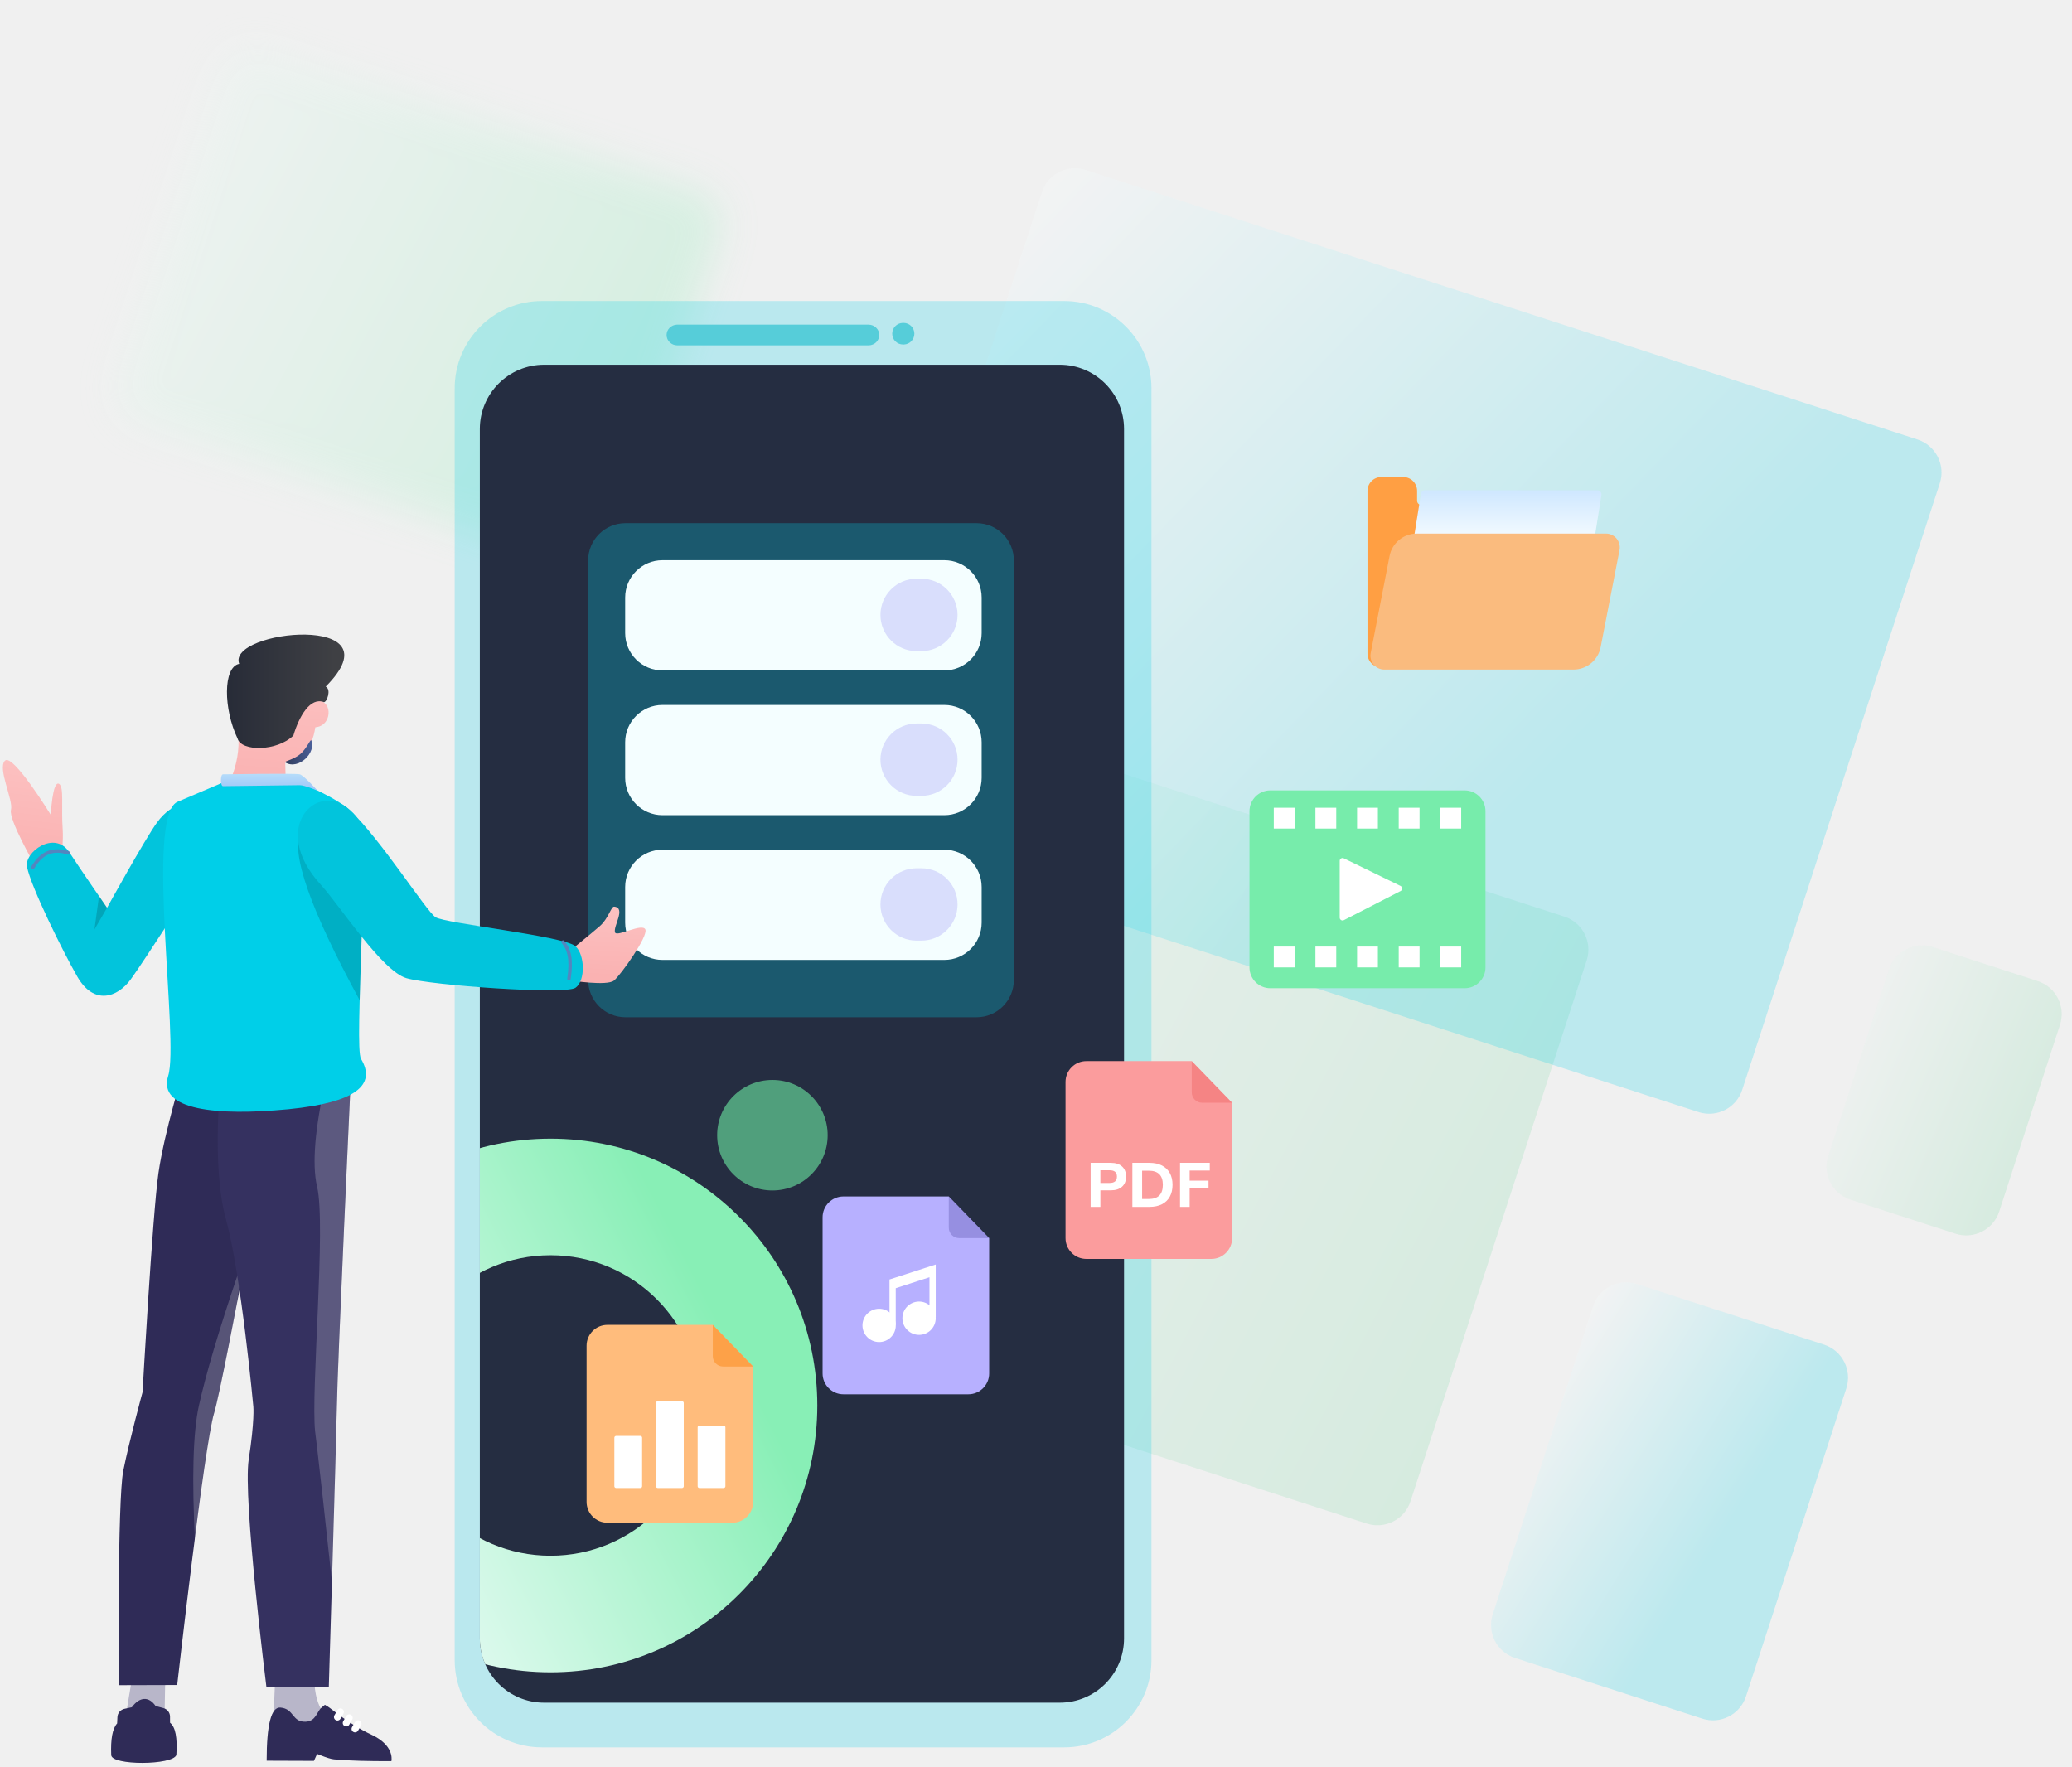
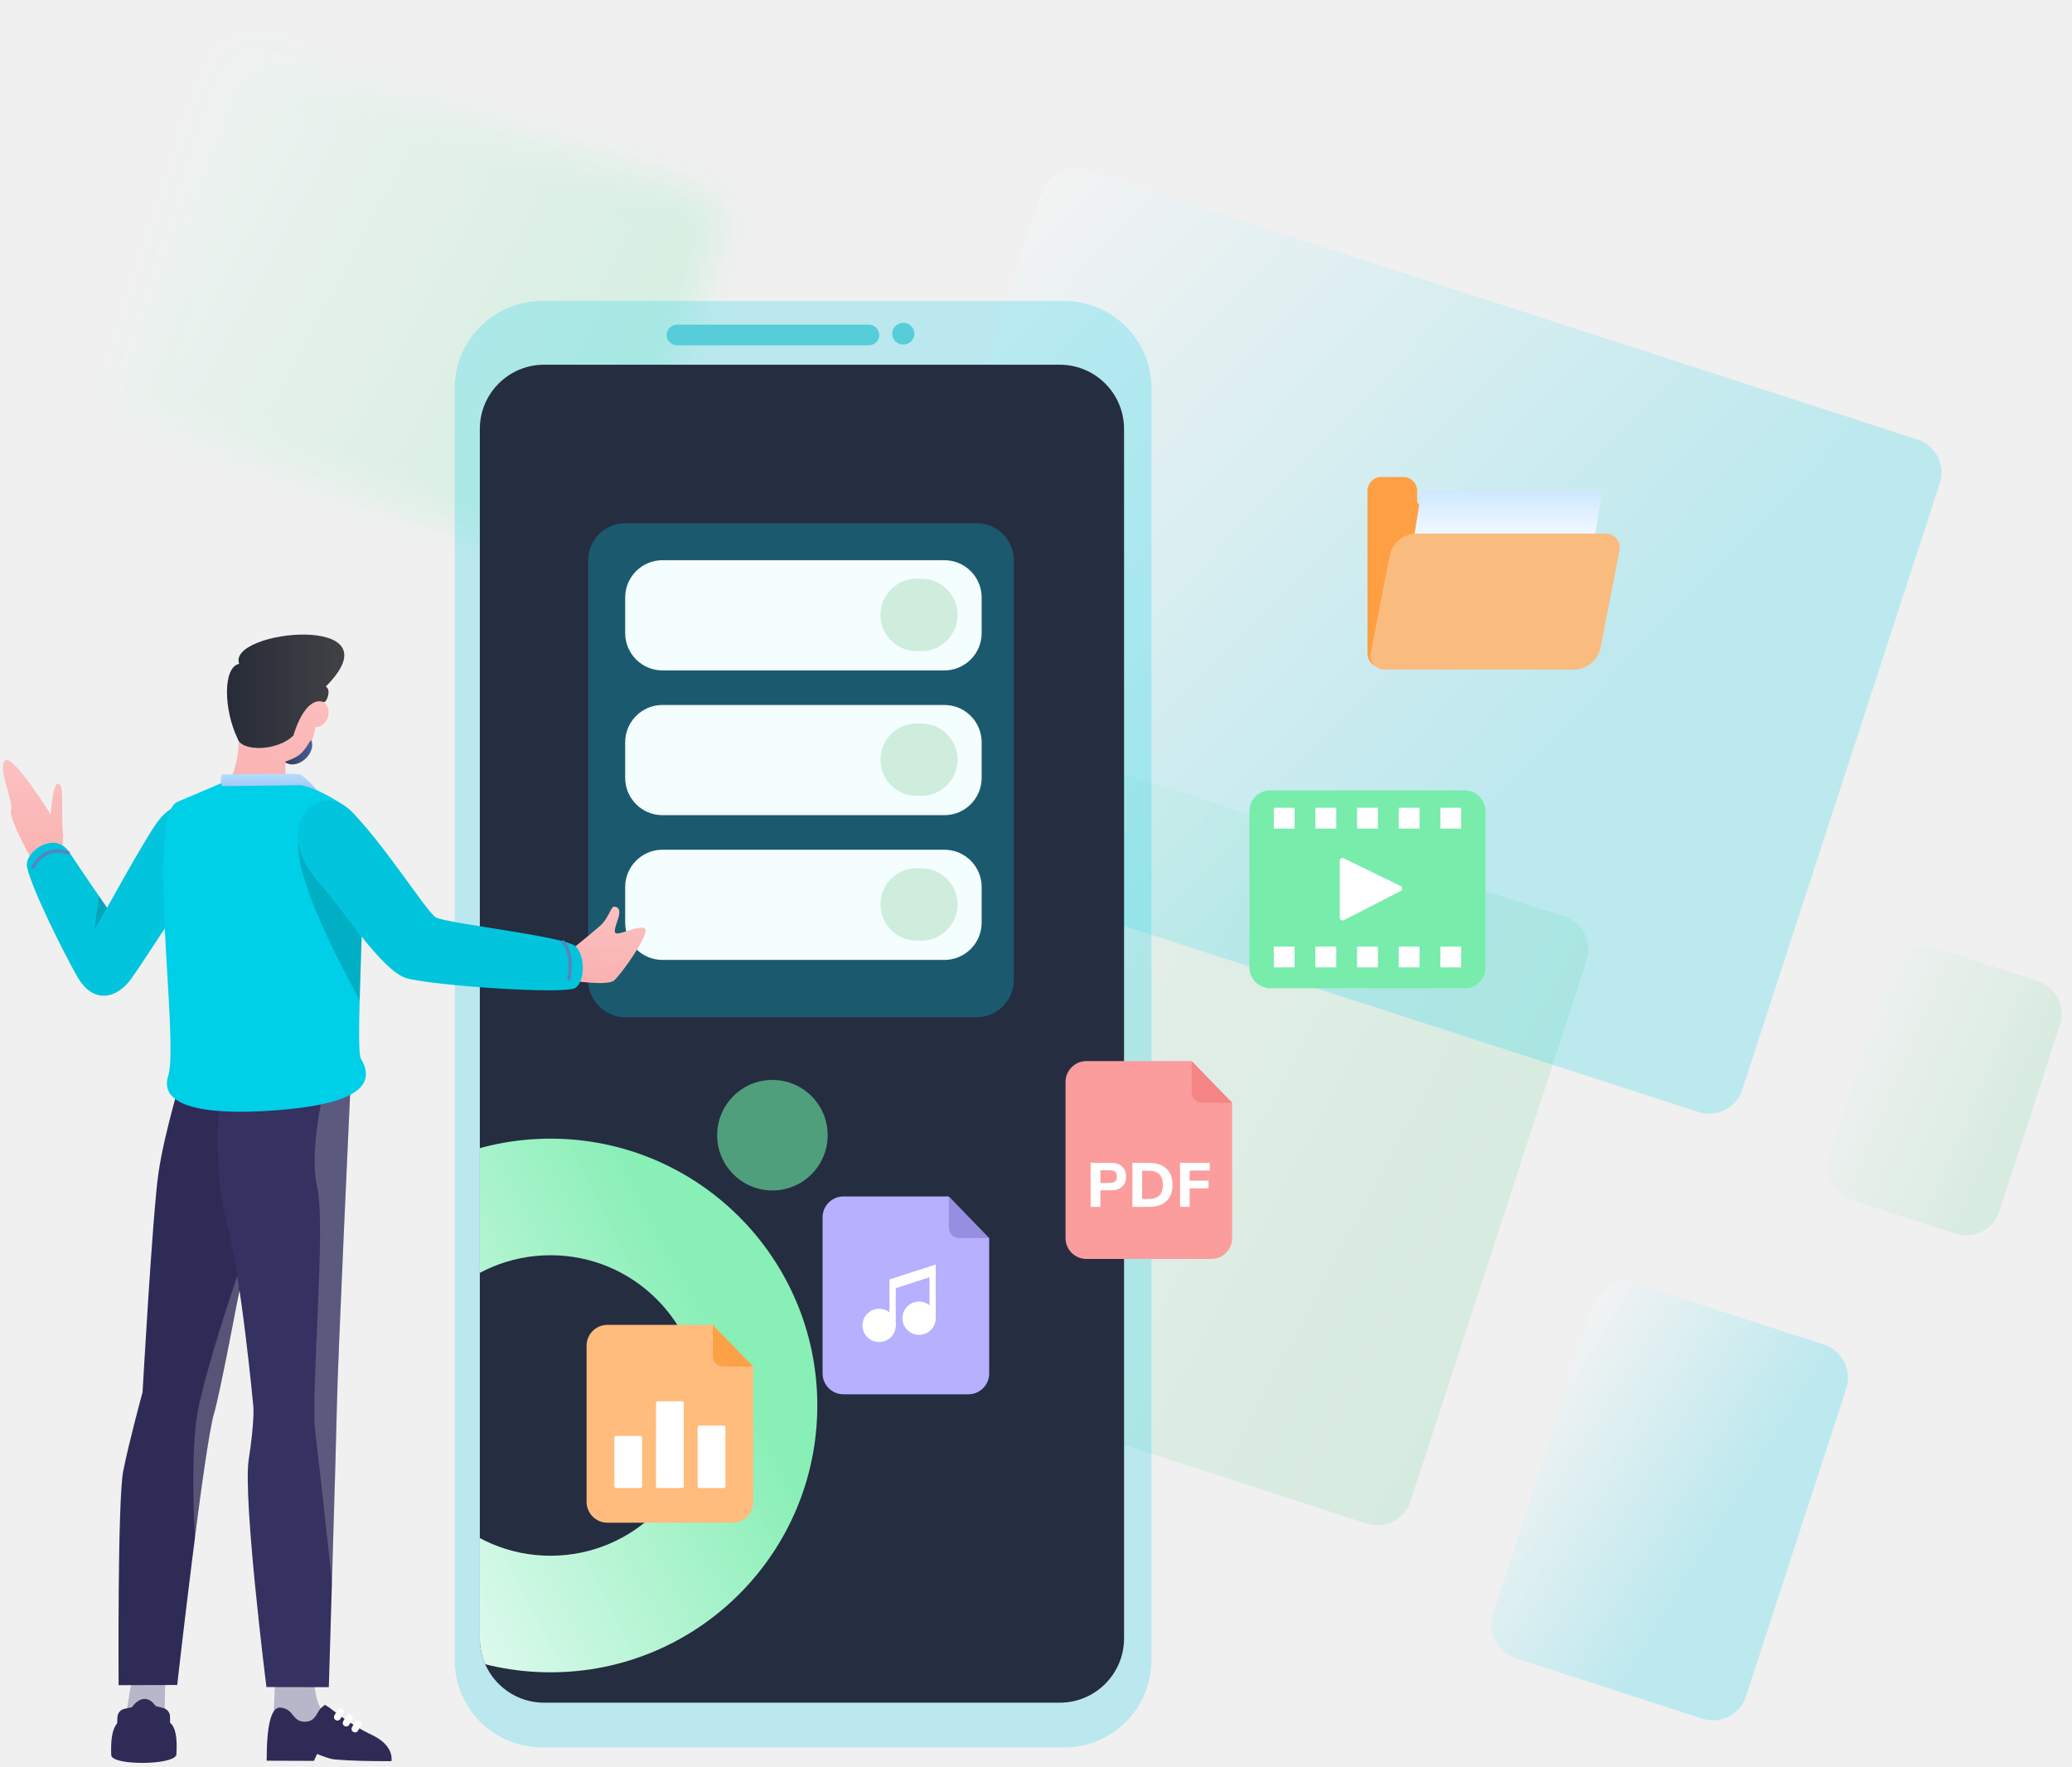
<svg xmlns="http://www.w3.org/2000/svg" width="597" height="509" viewBox="0 0 597 509" fill="none">
  <g id="Illustration">
    <g id="Shape">
      <path id="Rectangle" opacity="0.129" fill-rule="evenodd" clip-rule="evenodd" d="M224.049 201.131C225.758 195.885 231.392 193.014 236.64 194.715L450.75 264.103C456.01 265.808 458.888 271.457 457.175 276.713L406.403 432.568C404.695 437.813 399.06 440.684 393.812 438.983L179.702 369.595C174.443 367.891 171.564 362.242 173.277 356.985L224.049 201.131Z" fill="url(#paint0_linear)" />
      <path id="Rectangle_2" opacity="0.216" fill-rule="evenodd" clip-rule="evenodd" d="M300.198 55.366C301.907 50.121 307.541 47.25 312.79 48.951L552.488 126.631C557.747 128.336 560.626 133.984 558.913 139.241L501.983 314C500.274 319.246 494.64 322.117 489.392 320.416L249.693 242.735C244.434 241.031 241.555 235.382 243.268 230.125L300.198 55.366Z" fill="url(#paint1_linear)" />
      <g id="Rectangle_3" opacity="0.227" filter="url(#filter0_f)">
        <path fill-rule="evenodd" clip-rule="evenodd" d="M63.116 20.796C64.825 15.551 70.459 12.68 75.707 14.381L200.733 54.898C205.992 56.603 208.871 62.252 207.158 67.509L178.249 156.25C176.54 161.496 170.906 164.367 165.658 162.666L40.633 122.148C35.373 120.444 32.495 114.795 34.207 109.538L63.116 20.796Z" fill="url(#paint2_linear)" />
      </g>
      <path id="Rectangle_4" opacity="0.216" fill-rule="evenodd" clip-rule="evenodd" d="M459.01 376.356C460.719 371.11 466.353 368.239 471.601 369.94L525.549 387.423C530.808 389.128 533.686 394.777 531.974 400.034L503.065 488.775C501.356 494.021 495.722 496.891 490.474 495.191L436.526 477.708C431.267 476.003 428.388 470.354 430.101 465.097L459.01 376.356Z" fill="url(#paint3_linear)" />
      <path id="Rectangle_5" opacity="0.129" fill-rule="evenodd" clip-rule="evenodd" d="M544.274 279.284C545.983 274.038 551.617 271.168 556.865 272.869L587.12 282.673C592.38 284.378 595.258 290.027 593.545 295.284L576.03 349.051C574.321 354.297 568.687 357.168 563.439 355.467L533.184 345.662C527.924 343.957 525.046 338.308 526.758 333.052L544.274 279.284Z" fill="url(#paint4_linear)" />
    </g>
    <g id="Cloud Storage">
      <g id="Phone1">
        <path id="Rectangle_6" fill-rule="evenodd" clip-rule="evenodd" d="M131.011 111.871C131.011 97.989 142.265 86.734 156.148 86.734H306.632C320.515 86.734 331.769 97.989 331.769 111.871V478.328C331.769 492.211 320.515 503.465 306.632 503.465H156.148C142.265 503.465 131.011 492.211 131.011 478.328V111.871Z" fill="#00CFE8" fill-opacity="0.225" />
        <g id="Group 52">
          <path id="Rectangle_7" fill-rule="evenodd" clip-rule="evenodd" d="M138.251 123.606C138.251 113.377 146.544 105.084 156.773 105.084H305.349C315.578 105.084 323.87 113.377 323.87 123.606V472.067C323.87 482.296 315.578 490.589 305.349 490.589H156.773C146.544 490.589 138.251 482.296 138.251 472.067V123.606Z" fill="#252D41" />
          <mask id="mask0" mask-type="alpha" maskUnits="userSpaceOnUse" x="138" y="105" width="186" height="386">
            <path id="Rectangle_8" fill-rule="evenodd" clip-rule="evenodd" d="M138.251 123.606C138.251 113.377 146.544 105.084 156.773 105.084H305.349C315.578 105.084 323.87 113.377 323.87 123.606V472.067C323.87 482.296 315.578 490.589 305.349 490.589H156.773C146.544 490.589 138.251 482.296 138.251 472.067V123.606Z" fill="white" />
          </mask>
          <g mask="url(#mask0)">
            <ellipse id="Oval" cx="222.555" cy="327.082" rx="15.921" ry="15.924" fill="#68DE9E" fill-opacity="0.642" />
            <path id="Oval_2" fill-rule="evenodd" clip-rule="evenodd" d="M158.623 328.077C201.076 328.077 235.491 362.498 235.491 404.958C235.491 447.419 201.076 481.839 158.623 481.839C116.171 481.839 81.756 447.419 81.756 404.958C81.756 362.498 116.171 328.077 158.623 328.077ZM158.623 361.666C134.718 361.666 115.339 381.048 115.339 404.958C115.339 428.868 134.718 448.251 158.623 448.251C182.529 448.251 201.908 428.868 201.908 404.958C201.908 381.048 182.529 361.666 158.623 361.666Z" fill="url(#paint5_linear)" />
          </g>
        </g>
        <path id="Path" d="M250.232 93.532C251.95 93.532 253.342 94.869 253.342 96.518C253.342 98.13 252.011 99.444 250.346 99.502L250.232 99.504H195.17C193.453 99.504 192.061 98.167 192.061 96.518C192.061 94.906 193.392 93.592 195.056 93.534L195.17 93.532H250.232Z" fill="#56CDD9" />
        <path id="Path_2" d="M260.346 93.035C262.063 93.035 263.455 94.427 263.455 96.145C263.455 97.824 262.124 99.193 260.46 99.253L260.346 99.255H260.183C258.465 99.255 257.073 97.862 257.073 96.145C257.073 94.465 258.404 93.097 260.069 93.037L260.183 93.035H260.346Z" fill="#56CDD9" />
      </g>
      <g id="Group 28">
        <path id="Rectangle_9" fill-rule="evenodd" clip-rule="evenodd" d="M307.011 311.734C307.011 308.421 309.697 305.734 313.011 305.734H343.375L355.011 317.734V356.734C355.011 360.048 352.324 362.734 349.011 362.734H313.011C309.697 362.734 307.011 360.048 307.011 356.734V311.734Z" fill="#FB9C9D" />
        <path id="PDF" fill-rule="evenodd" clip-rule="evenodd" d="M317.052 347.734V342.964H320.076C321.456 342.964 322.53 342.616 323.298 341.92C324.066 341.224 324.45 340.252 324.45 339.004C324.45 337.756 324.066 336.784 323.298 336.088C322.53 335.392 321.456 335.044 320.076 335.044V335.044H314.244V347.734H317.052ZM319.716 340.84H317.052V337.186H319.716C320.424 337.186 320.952 337.336 321.3 337.636C321.648 337.936 321.822 338.398 321.822 339.022C321.822 340.234 321.12 340.84 319.716 340.84V340.84ZM331.2 347.734C332.592 347.734 333.786 347.482 334.782 346.978C335.778 346.474 336.537 345.745 337.059 344.791C337.581 343.837 337.842 342.7 337.842 341.38C337.842 340.06 337.578 338.926 337.05 337.978C336.522 337.03 335.76 336.304 334.764 335.8C333.768 335.296 332.58 335.044 331.2 335.044V335.044H326.268V347.734H331.2ZM331.002 345.466H329.076V337.312H331.002C333.702 337.312 335.052 338.668 335.052 341.38C335.052 344.104 333.702 345.466 331.002 345.466V345.466ZM342.774 347.734V342.388H348.21V340.174H342.774V337.258H348.57V335.044H340.002V347.734H342.774Z" fill="white" />
        <path id="Path_3" opacity="0.34" d="M355.011 317.734H346.375C344.718 317.734 343.375 316.391 343.375 314.734V305.734L355.011 317.734Z" fill="#EA5455" />
      </g>
      <g id="Group 28_2">
        <path id="Rectangle_10" fill-rule="evenodd" clip-rule="evenodd" d="M169.011 387.734C169.011 384.421 171.697 381.734 175.011 381.734H205.375L217.011 393.734V432.734C217.011 436.048 214.324 438.734 211.011 438.734H175.011C171.697 438.734 169.011 436.048 169.011 432.734V387.734Z" fill="#FFBC7C" />
        <path id="Rectangle_11" fill-rule="evenodd" clip-rule="evenodd" d="M177.011 414.234C177.011 413.958 177.235 413.734 177.511 413.734H184.511C184.787 413.734 185.011 413.958 185.011 414.234V428.234C185.011 428.511 184.787 428.734 184.511 428.734H177.511C177.235 428.734 177.011 428.511 177.011 428.234V414.234Z" fill="white" />
        <path id="Rectangle_12" fill-rule="evenodd" clip-rule="evenodd" d="M189.011 404.234C189.011 403.958 189.235 403.734 189.511 403.734H196.511C196.787 403.734 197.011 403.958 197.011 404.234V428.234C197.011 428.511 196.787 428.734 196.511 428.734H189.511C189.235 428.734 189.011 428.511 189.011 428.234V404.234Z" fill="white" />
        <path id="Rectangle_13" fill-rule="evenodd" clip-rule="evenodd" d="M201.011 411.234C201.011 410.958 201.235 410.734 201.511 410.734H208.511C208.787 410.734 209.011 410.958 209.011 411.234V428.234C209.011 428.511 208.787 428.734 208.511 428.734H201.511C201.235 428.734 201.011 428.511 201.011 428.234V411.234Z" fill="white" />
        <path id="Path_4" opacity="0.733" d="M217.011 393.734H208.375C206.718 393.734 205.375 392.391 205.375 390.734V381.734L217.011 393.734Z" fill="#FC9735" />
      </g>
      <g id="Group 28_3">
        <path id="Rectangle_14" fill-rule="evenodd" clip-rule="evenodd" d="M237.011 350.734C237.011 347.421 239.697 344.734 243.011 344.734H273.375L285.011 356.734V395.734C285.011 399.048 282.324 401.734 279.011 401.734H243.011C239.697 401.734 237.011 399.048 237.011 395.734V350.734Z" fill="#B7B0FF" />
        <g id="Group 31">
          <circle id="Oval_3" cx="253.302" cy="381.884" r="4.8" fill="white" />
          <circle id="Oval_4" cx="264.811" cy="379.813" r="4.8" fill="white" />
          <path id="Path_5" fill-rule="evenodd" clip-rule="evenodd" d="M269.611 364.338V379.451H267.811L267.81 368.012L258.088 371.164V381.74H256.288L256.289 368.655L269.611 364.338Z" fill="white" />
        </g>
        <path id="Path_6" opacity="0.34" d="M285.011 356.734H276.375C274.718 356.734 273.375 355.391 273.375 353.734V344.734L285.011 356.734Z" fill="#564EA6" />
      </g>
      <g id="Group 73">
        <path id="Rectangle_15" opacity="0.273" fill-rule="evenodd" clip-rule="evenodd" d="M292.122 161.486C292.122 155.548 287.308 150.734 281.37 150.734H180.215C174.277 150.734 169.463 155.548 169.463 161.486V282.347C169.463 288.285 174.277 293.099 180.215 293.099H281.37C287.308 293.099 292.122 288.285 292.122 282.347V161.486Z" fill="#00CFE8" />
        <path id="Rectangle_16" fill-rule="evenodd" clip-rule="evenodd" d="M282.845 172.164C282.845 166.225 278.031 161.412 272.093 161.412H190.881C184.943 161.412 180.129 166.225 180.129 172.164V182.414C180.129 188.352 184.943 193.166 190.881 193.166H272.093C278.031 193.166 282.845 188.352 282.845 182.414V172.164Z" fill="#F4FEFF" />
-         <path id="Rectangle_17" fill-rule="evenodd" clip-rule="evenodd" d="M275.9 177.178C275.9 171.419 271.232 166.75 265.473 166.75H264.107C258.348 166.75 253.68 171.419 253.68 177.178V177.178C253.68 182.936 258.348 187.605 264.107 187.605H265.473C271.232 187.605 275.9 182.936 275.9 177.178V177.178Z" fill="#7367F0" fill-opacity="0.21" />
+         <path id="Rectangle_17" fill-rule="evenodd" clip-rule="evenodd" d="M275.9 177.178C275.9 171.419 271.232 166.75 265.473 166.75H264.107C258.348 166.75 253.68 171.419 253.68 177.178V177.178C253.68 182.936 258.348 187.605 264.107 187.605H265.473C271.232 187.605 275.9 182.936 275.9 177.178V177.178Z" fill="#3fae56" fill-opacity="0.21" />
        <path id="Rectangle_18" fill-rule="evenodd" clip-rule="evenodd" d="M282.845 213.872C282.845 207.934 278.031 203.12 272.093 203.12H190.881C184.943 203.12 180.129 207.934 180.129 213.872V224.122C180.129 230.06 184.943 234.874 190.881 234.874H272.093C278.031 234.874 282.845 230.06 282.845 224.122V213.872Z" fill="#F4FEFF" />
-         <path id="Rectangle_19" fill-rule="evenodd" clip-rule="evenodd" d="M275.9 218.886C275.9 213.127 271.232 208.459 265.473 208.459H264.107C258.348 208.459 253.68 213.127 253.68 218.886V218.886C253.68 224.645 258.348 229.313 264.107 229.313H265.473C271.232 229.313 275.9 224.645 275.9 218.886V218.886Z" fill="#7367F0" fill-opacity="0.21" />
+         <path id="Rectangle_19" fill-rule="evenodd" clip-rule="evenodd" d="M275.9 218.886C275.9 213.127 271.232 208.459 265.473 208.459H264.107C258.348 208.459 253.68 213.127 253.68 218.886V218.886C253.68 224.645 258.348 229.313 264.107 229.313H265.473C271.232 229.313 275.9 224.645 275.9 218.886V218.886Z" fill="#3fae56" fill-opacity="0.21" />
        <path id="Rectangle_20" fill-rule="evenodd" clip-rule="evenodd" d="M282.845 255.58C282.845 249.642 278.031 244.828 272.093 244.828H190.881C184.943 244.828 180.129 249.642 180.129 255.58V265.83C180.129 271.768 184.943 276.582 190.881 276.582H272.093C278.031 276.582 282.845 271.768 282.845 265.83V255.58Z" fill="#F4FEFF" />
-         <path id="Rectangle_21" fill-rule="evenodd" clip-rule="evenodd" d="M275.9 260.594C275.9 254.835 271.232 250.167 265.473 250.167H264.107C258.348 250.167 253.68 254.835 253.68 260.594V260.594C253.68 266.353 258.348 271.021 264.107 271.021H265.473C271.232 271.021 275.9 266.353 275.9 260.594V260.594Z" fill="#7367F0" fill-opacity="0.21" />
+         <path id="Rectangle_21" fill-rule="evenodd" clip-rule="evenodd" d="M275.9 260.594C275.9 254.835 271.232 250.167 265.473 250.167H264.107C258.348 250.167 253.68 254.835 253.68 260.594V260.594C253.68 266.353 258.348 271.021 264.107 271.021H265.473C271.232 271.021 275.9 266.353 275.9 260.594V260.594Z" fill="#3fae56" fill-opacity="0.21" />
      </g>
      <g id="Group 37">
        <path id="Rectangle_22" fill-rule="evenodd" clip-rule="evenodd" d="M394.011 141.44C394.011 139.231 395.802 137.44 398.011 137.44L404.306 137.44C406.515 137.44 408.306 139.231 408.306 141.44V144.274C408.306 144.947 408.852 145.493 409.526 145.493H454.937C457.146 145.493 458.937 147.284 458.937 149.493V188.307C458.937 190.517 457.146 192.307 454.937 192.307H398.011C395.802 192.307 394.011 190.517 394.011 188.307V141.44Z" fill="#FF9F43" />
        <path id="Rectangle_23" fill-rule="evenodd" clip-rule="evenodd" d="M409.413 142.277C409.508 141.686 410.018 141.25 410.618 141.25H460.212C460.962 141.25 461.534 141.921 461.416 142.662L453.965 189.375C453.871 189.967 453.36 190.402 452.761 190.402H403.166C402.416 190.402 401.844 189.732 401.962 188.991L409.413 142.277Z" fill="url(#paint6_linear)" />
        <path id="Rectangle_24" fill-rule="evenodd" clip-rule="evenodd" d="M462.705 153.733C465.221 153.733 467.112 156.027 466.632 158.496L461.196 186.453C460.465 190.212 457.172 192.926 453.343 192.926H398.863C396.348 192.926 394.457 190.632 394.937 188.163L400.373 160.206C401.104 156.447 404.396 153.733 408.226 153.733L462.705 153.733Z" fill="#FABB7E" />
      </g>
      <g id="Group 28_4">
        <path id="Rectangle_25" fill-rule="evenodd" clip-rule="evenodd" d="M360.011 233.734C360.011 230.421 362.697 227.734 366.011 227.734H422.011C425.324 227.734 428.011 230.421 428.011 233.734V278.734C428.011 282.048 425.324 284.734 422.011 284.734H366.011C362.697 284.734 360.011 282.048 360.011 278.734V233.734Z" fill="#77ECAB" />
        <path id="Path 6" fill-rule="evenodd" clip-rule="evenodd" d="M387.185 247.306C386.642 247.042 386.011 247.437 386.011 248.04V264.398C386.011 265.008 386.657 265.403 387.2 265.124L403.558 256.729C404.156 256.422 404.147 255.563 403.542 255.269L387.185 247.306Z" fill="white" />
        <rect id="Rectangle_26" x="367.011" y="232.734" width="6" height="6" fill="white" />
        <rect id="Rectangle_27" x="379.011" y="232.734" width="6" height="6" fill="white" />
        <rect id="Rectangle_28" x="391.011" y="232.734" width="6" height="6" fill="white" />
        <rect id="Rectangle_29" x="403.011" y="232.734" width="6" height="6" fill="white" />
        <rect id="Rectangle_30" x="415.011" y="232.734" width="6" height="6" fill="white" />
        <rect id="Rectangle_31" x="367.011" y="272.734" width="6" height="6" fill="white" />
        <rect id="Rectangle_32" x="379.011" y="272.734" width="6" height="6" fill="white" />
        <rect id="Rectangle_33" x="391.011" y="272.734" width="6" height="6" fill="white" />
        <rect id="Rectangle_34" x="403.011" y="272.734" width="6" height="6" fill="white" />
        <rect id="Rectangle_35" x="415.011" y="272.734" width="6" height="6" fill="white" />
      </g>
      <g id="Men3.6">
        <g id="RLeg">
          <path id="Path_7" fill-rule="evenodd" clip-rule="evenodd" d="M38.426 481.193L34.822 502.949L47.251 502.883L47.671 480.852L38.426 481.193Z" fill="#B8B6C9" />
          <path id="Path_8" fill-rule="evenodd" clip-rule="evenodd" d="M33.836 494.736L33.748 496.569C32.421 498.036 31.853 501.069 32.046 505.667C32.046 508.743 49.827 508.652 50.814 505.667C51.151 500.677 50.546 497.579 49 496.373L48.99 494.603C48.984 493.454 48.207 492.452 47.092 492.154L44.841 491.552C42.899 488.729 40.253 488.829 37.985 491.905L35.853 492.365C34.719 492.611 33.891 493.583 33.836 494.736Z" fill="#2F2B57" />
          <path id="Path_9" fill-rule="evenodd" clip-rule="evenodd" d="M80.577 309.683C80.577 309.683 64.507 397.964 61.69 407.157C58.872 416.35 51.057 485.495 51.057 485.495L34.178 485.543C34.178 485.543 33.818 432.316 35.523 423.761C37.228 415.207 41.077 401.119 41.077 401.119C41.077 401.119 43.937 349.974 45.648 338.043C47.358 326.112 52.849 308.428 52.849 308.428L80.577 309.683Z" fill="#2F2B57" />
          <path id="Path_10" fill-rule="evenodd" clip-rule="evenodd" d="M68.347 375.171L69.889 363.155L68.76 366.464C63.143 383.038 59.323 395.903 57.301 405.06C55.6 412.766 55.242 426.07 56.228 444.971L57.349 435.709C58.965 422.593 60.536 411.082 61.647 407.298L61.757 406.931C62.8 403.336 65.401 390.446 68.347 375.171Z" fill="white" fill-opacity="0.192" />
        </g>
        <g id="LLeg">
          <path id="Path_11" fill-rule="evenodd" clip-rule="evenodd" d="M79.252 484.285L90.596 484.361L90.599 484.679C90.636 486.241 91.062 493.131 95.617 495.776L96.526 496.312C101.655 499.385 108.751 504.328 108.751 504.328L78.386 505.361L79.252 484.285Z" fill="#B8B6C9" />
          <path id="Path_12" fill-rule="evenodd" clip-rule="evenodd" d="M80.822 492.002C78.162 491.757 76.832 496.859 76.832 507.308L90.45 507.358L91.373 505.361L92.24 505.709C94.086 506.435 95.398 506.835 96.174 506.911L96.895 506.977C100.713 507.306 106.004 507.461 112.769 507.44L112.791 507.323C112.906 506.615 113.209 502.834 107.329 499.961L107.053 499.829C100.349 496.688 95.438 492.252 94.377 491.662L94.325 491.634C93.375 491.167 93.995 490.903 92.645 492.002C91.295 493.1 91.073 495.987 88.014 496.078C84.078 496.195 84.811 492.369 80.822 492.002Z" fill="#2F2B57" />
          <path id="Path_13" fill-rule="evenodd" clip-rule="evenodd" d="M65.102 351.291C69.453 366.979 72.999 405.29 72.999 405.29C72.999 405.29 73.4 409.326 71.666 420.506C69.933 431.686 76.763 486.088 76.763 486.088L94.739 486.124C94.739 486.124 96.956 413.041 97.061 405.354C97.225 393.369 101.112 310.273 101.112 310.273L63.726 309.422C63.726 309.422 60.751 335.602 65.102 351.291Z" fill="#353160" />
          <path id="Path_14" fill-rule="evenodd" clip-rule="evenodd" d="M91.315 341.72L91.385 342.027C93.968 352.887 89.539 401.015 90.8 412.459L91.302 416.553C92.178 423.91 93.662 437.323 95.751 456.791L96.204 440.495C96.621 425.009 96.974 410.437 97.051 406.005L97.061 405.354C97.225 393.369 101.112 310.274 101.112 310.274L94.118 310.115L93.812 311.459C90.725 325.228 89.892 335.315 91.315 341.72V341.72Z" fill="white" fill-opacity="0.192" />
          <path id="Path 47" d="M97.224 494.737L98.085 493.244" stroke="white" stroke-width="2" stroke-linecap="round" />
          <path id="Path 47_2" d="M99.761 496.443L100.622 494.95" stroke="white" stroke-width="2" stroke-linecap="round" />
          <path id="Path 47_3" d="M102.298 498.149L103.158 496.656" stroke="white" stroke-width="2" stroke-linecap="round" />
        </g>
        <g id="Head">
          <path id="Path_15" fill-rule="evenodd" clip-rule="evenodd" d="M91.976 201.904C95.881 202.331 95.604 209.191 90.851 209.549C89.879 216.162 86.415 219.312 82.19 219.677L82.425 229.679L63.74 229.668C63.74 229.668 69.001 222.602 68.739 212.929C68.477 203.255 68.915 194.168 68.915 194.168L93.116 194.602L91.976 201.904Z" fill="url(#paint7_linear)" />
          <path id="Path_16" fill-rule="evenodd" clip-rule="evenodd" d="M93.85 197.829C95.534 198.642 94.194 202.315 93.341 202.315C89.43 200.769 86.187 206.334 84.539 211.924C79.858 216.513 69.514 216.615 68.445 212.776C64.4 204.367 64.201 192.208 68.922 191.27C65.216 181.498 115.266 176.387 93.85 197.829Z" fill="url(#paint8_linear)" />
          <path id="Path 45" fill-rule="evenodd" clip-rule="evenodd" d="M89.671 213.296C89.479 212.874 88.333 215.759 86.48 217.305C84.562 218.905 81.684 219.373 82.191 219.677C86.081 222.006 91.237 216.729 89.671 213.296Z" fill="url(#paint9_linear)" />
        </g>
        <g id="Group 9">
          <path id="Path_17" fill-rule="evenodd" clip-rule="evenodd" d="M17.512 248.307C17.512 248.307 18.332 242.78 18.072 239.143C17.59 232.416 18.512 226.742 17.022 225.859C15.112 224.727 14.634 234.771 14.634 234.771C14.634 234.771 3.723 217.009 1.448 219.155C-0.826 221.301 3.919 230.635 3.166 233.333C2.414 236.032 9.932 249.086 9.932 249.086L17.512 248.307Z" fill="url(#paint10_linear)" />
          <path id="Path_18" fill-rule="evenodd" clip-rule="evenodd" d="M57.845 251.5C57.845 251.5 41.318 277.207 37.667 282.192C33.837 287.42 27.073 289.736 22.273 281.395C18.028 274.016 8.937 255.539 7.787 249.795C6.929 245.51 15.72 239.122 19.946 245.526C24.172 251.929 30.845 261.558 30.845 261.558C30.845 261.558 41.819 241.677 45.24 236.986C54.466 224.336 68.523 235.695 57.845 251.5Z" fill="#02C4DC" />
          <path id="Path_19" fill-rule="evenodd" clip-rule="evenodd" d="M30.845 261.558L27.213 267.81L28.537 258.16L30.845 261.558Z" fill="black" fill-opacity="0.16" />
          <path id="Path 54" d="M19.639 245.733C15.799 244.519 12.284 245.165 9.478 249.89" stroke="#5386BF" stroke-linecap="round" />
        </g>
        <g id="Group 17">
          <path id="Path_20" fill-rule="evenodd" clip-rule="evenodd" d="M65.765 224.805L85.072 224.93L85.863 225.249C89.047 226.555 100.876 231.64 103.079 235.996C106.761 243.273 101.91 301.581 104.025 305.099C108.486 312.522 102.659 317.64 83.295 319.577L82.704 319.634C62.868 321.525 45.27 319.977 48.464 309.971C51.658 299.965 41.885 235.518 51.049 231.067L65.765 224.805Z" fill="#00CFE8" />
          <path id="Path_21" fill-rule="evenodd" clip-rule="evenodd" d="M86.587 239.572C83.727 245.799 89.408 262.004 103.631 288.188L103.807 282.339C104.272 267.738 104.956 249.941 104.097 240.985C95.114 234.187 89.278 233.715 86.587 239.572Z" fill="black" fill-opacity="0.16" />
          <path id="Rectangle_36" fill-rule="evenodd" clip-rule="evenodd" d="M86.371 223.096C85.17 222.769 65.058 223.096 64.258 223.096C63.459 223.096 63.459 226.514 64.258 226.514C64.747 226.514 70.984 226.421 86.373 226.235C87.761 226.218 91.466 227.788 91.466 227.788C91.466 227.788 87.573 223.424 86.371 223.096Z" fill="url(#paint11_linear)" />
        </g>
        <g id="Group 8">
          <path id="Path_22" fill-rule="evenodd" clip-rule="evenodd" d="M164.395 282.495C164.395 282.495 174.925 284.167 176.911 282.525C178.897 280.884 186.809 269.723 185.945 267.803C185.081 265.883 177.862 269.944 177.247 268.723C176.456 267.154 180.538 261.557 176.961 261.231C176.04 261.147 175.389 264.592 172.795 266.861C170.202 269.13 163.942 274.164 163.942 274.164L164.395 282.495Z" fill="url(#paint12_linear)" />
          <path id="Path_23" fill-rule="evenodd" clip-rule="evenodd" d="M100.761 233.366C109.861 242.024 122.745 262.471 125.491 264.272C128.236 266.073 162.58 269.707 165.814 272.639C168.515 275.089 168.758 282.543 165.814 284.61C162.869 286.678 124.202 283.906 117.11 281.84C110.018 279.774 97.871 260.84 92.445 254.93C77.271 238.403 91.661 224.708 100.761 233.366Z" fill="#02C4DC" />
          <path id="Path 53" d="M162.241 271.439C163.941 273.428 164.799 276.327 163.941 281.991" stroke="#5386BF" stroke-linecap="round" />
        </g>
      </g>
    </g>
  </g>
  <defs>
    <filter id="filter0_f" x="20.241" y="0.302" width="200.882" height="176.442" filterUnits="userSpaceOnUse" color-interpolation-filters="sRGB">
      <feFlood flood-opacity="0" result="BackgroundImageFix" />
      <feBlend mode="normal" in="SourceGraphic" in2="BackgroundImageFix" result="shape" />
      <feGaussianBlur stdDeviation="5.437" result="effect1_foregroundBlur" />
    </filter>
    <linearGradient id="paint0_linear" x1="68.229" y1="395.784" x2="344.215" y2="543.197" gradientUnits="userSpaceOnUse">
      <stop stop-color="#FAFEFF" />
      <stop offset="1" stop-color="#28C76F" />
    </linearGradient>
    <linearGradient id="paint1_linear" x1="167.137" y1="194.207" x2="326.377" y2="347.628" gradientUnits="userSpaceOnUse">
      <stop stop-color="#FAFEFF" />
      <stop offset="1" stop-color="#00CFE8" />
    </linearGradient>
    <linearGradient id="paint2_linear" x1="-31.855" y1="137.056" x2="138.616" y2="228.213" gradientUnits="userSpaceOnUse">
      <stop stop-color="#FAFEFF" />
      <stop offset="1" stop-color="#77ECAB" />
    </linearGradient>
    <linearGradient id="paint3_linear" x1="408.135" y1="456.423" x2="465.347" y2="491.992" gradientUnits="userSpaceOnUse">
      <stop stop-color="#FAFEFF" />
      <stop offset="1" stop-color="#00CFE8" />
    </linearGradient>
    <linearGradient id="paint4_linear" x1="498.344" y1="360.309" x2="559.885" y2="386.659" gradientUnits="userSpaceOnUse">
      <stop stop-color="#FAFEFF" />
      <stop offset="1" stop-color="#28C76F" />
    </linearGradient>
    <linearGradient id="paint5_linear" x1="114.08" y1="508.651" x2="239.749" y2="444.009" gradientUnits="userSpaceOnUse">
      <stop stop-color="#F8FDFF" />
      <stop offset="1" stop-color="#88EFB6" />
    </linearGradient>
    <linearGradient id="paint6_linear" x1="456.573" y1="156.675" x2="456.573" y2="127.744" gradientUnits="userSpaceOnUse">
      <stop stop-color="#F8FDFF" />
      <stop offset="1" stop-color="#AAD4FF" />
    </linearGradient>
    <linearGradient id="paint7_linear" x1="100.036" y1="185.523" x2="96.907" y2="227.81" gradientUnits="userSpaceOnUse">
      <stop stop-color="#FDC6C6" />
      <stop offset="1" stop-color="#FAB2B2" />
    </linearGradient>
    <linearGradient id="paint8_linear" x1="96.431" y1="193.363" x2="58.615" y2="193.363" gradientUnits="userSpaceOnUse">
      <stop stop-color="#3F4044" />
      <stop offset="1" stop-color="#222735" />
    </linearGradient>
    <linearGradient id="paint9_linear" x1="92.418" y1="224.028" x2="77.683" y2="226.341" gradientUnits="userSpaceOnUse">
      <stop stop-color="#4D63A0" />
      <stop offset="1" stop-color="#222735" />
    </linearGradient>
    <linearGradient id="paint10_linear" x1="21.116" y1="211.645" x2="17.121" y2="247.249" gradientUnits="userSpaceOnUse">
      <stop stop-color="#FDC6C6" />
      <stop offset="1" stop-color="#FAB2B2" />
    </linearGradient>
    <linearGradient id="paint11_linear" x1="142.374" y1="216.056" x2="142.318" y2="239.819" gradientUnits="userSpaceOnUse">
      <stop stop-color="#D7FFFF" />
      <stop offset="1" stop-color="#648BF0" />
    </linearGradient>
    <linearGradient id="paint12_linear" x1="189.83" y1="255.87" x2="188.141" y2="282.123" gradientUnits="userSpaceOnUse">
      <stop stop-color="#FDC6C6" />
      <stop offset="1" stop-color="#FAB2B2" />
    </linearGradient>
  </defs>
</svg>
